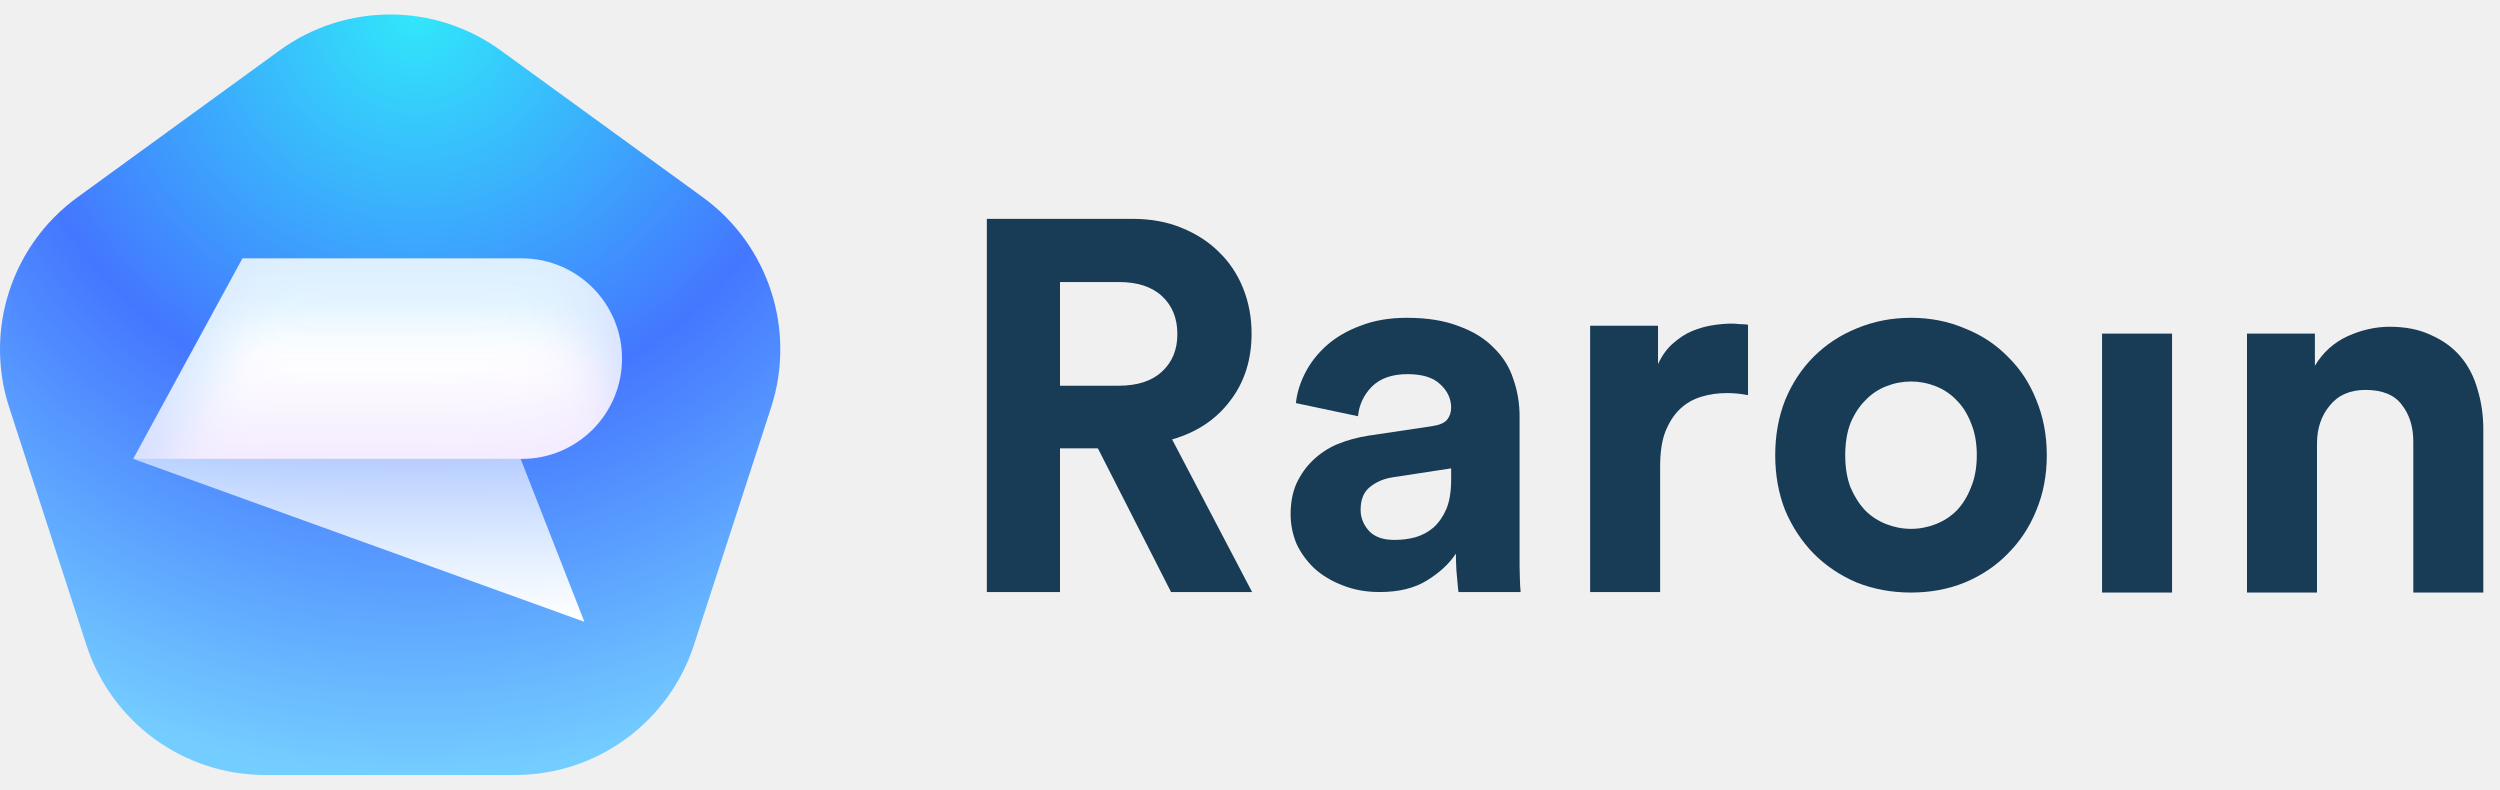
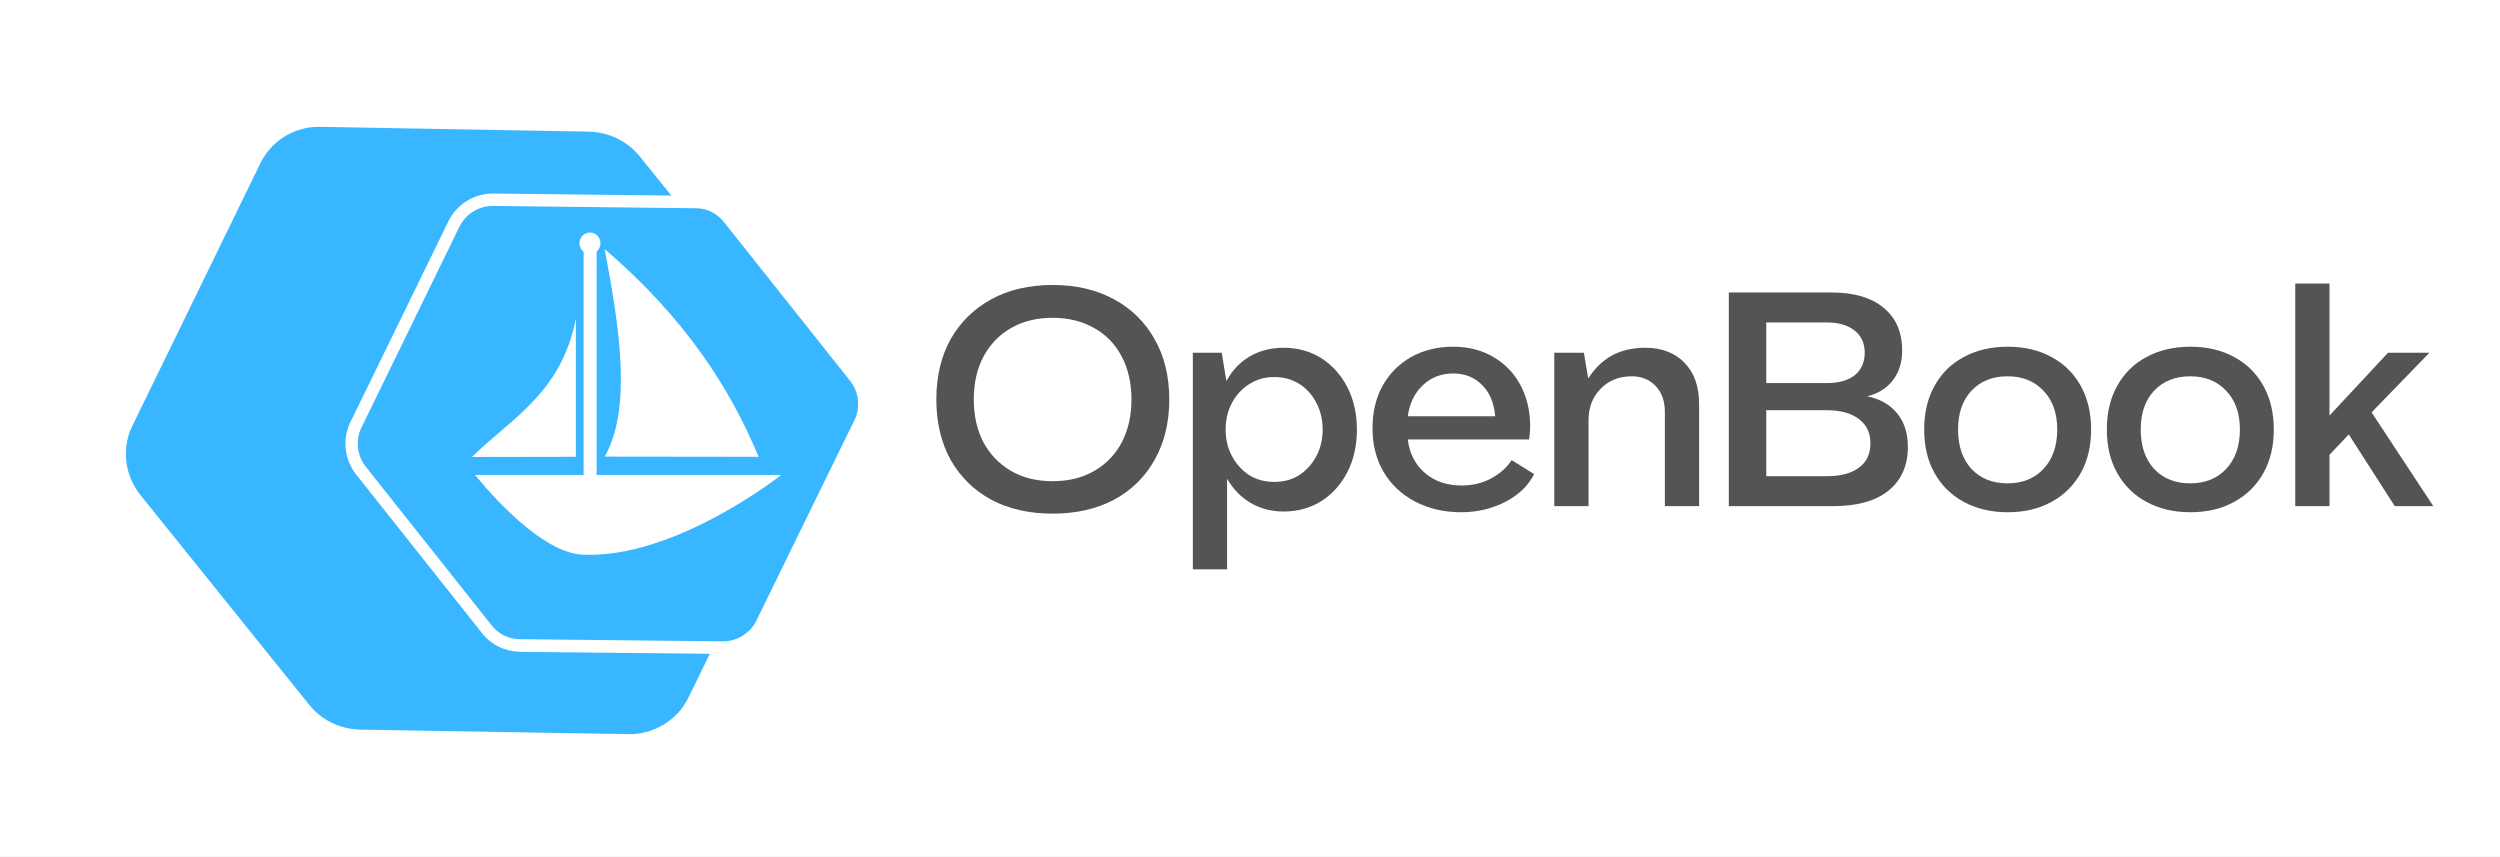
- <svg xmlns="http://www.w3.org/2000/svg" width="114" height="36" viewBox="0 0 114 36" fill="none">
-   <path d="M50.064 20.445H48.336V26.997H45V9.98H51.648C52.48 9.98 53.224 10.117 53.88 10.389C54.552 10.661 55.12 11.028 55.584 11.492C56.064 11.957 56.432 12.508 56.688 13.149C56.944 13.789 57.072 14.476 57.072 15.213C57.072 16.413 56.744 17.436 56.088 18.285C55.448 19.133 54.568 19.716 53.448 20.037L57.096 26.997H53.4L50.064 20.445ZM51.024 17.588C51.872 17.588 52.528 17.372 52.992 16.941C53.456 16.509 53.688 15.941 53.688 15.236C53.688 14.517 53.456 13.941 52.992 13.508C52.528 13.076 51.872 12.861 51.024 12.861H48.336V17.588H51.024Z" fill="#183B56" />
-   <path d="M58.852 23.445C58.852 22.916 58.941 22.453 59.117 22.052C59.309 21.637 59.565 21.276 59.885 20.973C60.205 20.669 60.572 20.428 60.989 20.253C61.42 20.076 61.885 19.948 62.38 19.869L65.284 19.436C65.621 19.389 65.853 19.293 65.981 19.148C66.109 18.988 66.172 18.805 66.172 18.596C66.172 18.18 66.004 17.82 65.668 17.517C65.349 17.212 64.853 17.061 64.18 17.061C63.477 17.061 62.932 17.253 62.548 17.637C62.181 18.02 61.972 18.468 61.925 18.98L59.093 18.381C59.141 17.916 59.285 17.453 59.525 16.988C59.764 16.524 60.093 16.108 60.508 15.741C60.925 15.373 61.437 15.076 62.044 14.852C62.653 14.613 63.356 14.492 64.156 14.492C65.085 14.492 65.876 14.62 66.532 14.877C67.189 15.117 67.716 15.444 68.117 15.861C68.532 16.261 68.829 16.733 69.004 17.276C69.197 17.82 69.293 18.389 69.293 18.98V24.788V25.82C69.293 25.82 69.308 26.788 69.341 26.997H66.508C66.477 26.837 66.445 26.285 66.412 26.012C66.397 25.724 66.388 25.468 66.388 25.244C66.085 25.709 65.644 26.116 65.069 26.468C64.508 26.82 63.788 26.997 62.908 26.997C62.285 26.997 61.717 26.892 61.205 26.684C60.709 26.492 60.285 26.236 59.932 25.916C59.581 25.581 59.309 25.204 59.117 24.788C58.941 24.357 58.852 23.909 58.852 23.445ZM63.581 24.62C63.916 24.62 64.237 24.581 64.54 24.5C64.861 24.404 65.141 24.253 65.38 24.044C65.621 23.82 65.812 23.541 65.957 23.204C66.1 22.852 66.172 22.413 66.172 21.884V21.357L63.508 21.765C63.093 21.828 62.74 21.98 62.453 22.221C62.181 22.445 62.044 22.788 62.044 23.253C62.044 23.605 62.172 23.924 62.428 24.212C62.684 24.485 63.069 24.62 63.581 24.62Z" fill="#183B56" />
-   <path d="M79.71 18.02C79.39 17.956 79.07 17.924 78.75 17.924C78.334 17.924 77.942 17.98 77.574 18.093C77.206 18.204 76.886 18.389 76.614 18.645C76.342 18.901 76.118 19.244 75.942 19.677C75.782 20.093 75.702 20.62 75.702 21.261V26.997H72.51V14.852H75.606V16.605C75.782 16.221 76.006 15.909 76.278 15.668C76.566 15.412 76.862 15.22 77.166 15.092C77.486 14.964 77.798 14.877 78.102 14.829C78.422 14.78 78.71 14.757 78.966 14.757C79.094 14.757 79.214 14.764 79.326 14.78C79.454 14.78 79.582 14.789 79.71 14.805V18.02Z" fill="#183B56" />
-   <path d="M87.142 24.116C87.526 24.116 87.902 24.044 88.27 23.901C88.638 23.756 88.958 23.549 89.23 23.276C89.502 22.988 89.718 22.637 89.878 22.221C90.054 21.805 90.142 21.317 90.142 20.756C90.142 20.197 90.054 19.709 89.878 19.293C89.718 18.877 89.502 18.532 89.23 18.261C88.958 17.973 88.638 17.756 88.27 17.613C87.902 17.468 87.526 17.396 87.142 17.396C86.758 17.396 86.382 17.468 86.014 17.613C85.646 17.756 85.326 17.973 85.054 18.261C84.782 18.532 84.558 18.877 84.382 19.293C84.222 19.709 84.142 20.197 84.142 20.756C84.142 21.317 84.222 21.805 84.382 22.221C84.558 22.637 84.782 22.988 85.054 23.276C85.326 23.549 85.646 23.756 86.014 23.901C86.382 24.044 86.758 24.116 87.142 24.116ZM87.142 14.492C88.022 14.492 88.838 14.652 89.59 14.973C90.358 15.277 91.014 15.709 91.558 16.268C92.118 16.812 92.55 17.468 92.854 18.236C93.174 19.005 93.334 19.845 93.334 20.756C93.334 21.669 93.174 22.509 92.854 23.276C92.55 24.029 92.118 24.684 91.558 25.244C91.014 25.805 90.358 26.244 89.59 26.564C88.838 26.869 88.022 27.02 87.142 27.02C86.262 27.02 85.438 26.869 84.67 26.564C83.918 26.244 83.262 25.805 82.702 25.244C82.158 24.684 81.726 24.029 81.406 23.276C81.102 22.509 80.95 21.669 80.95 20.756C80.95 19.845 81.102 19.005 81.406 18.236C81.726 17.468 82.158 16.812 82.702 16.268C83.262 15.709 83.918 15.277 84.67 14.973C85.438 14.652 86.262 14.492 87.142 14.492Z" fill="#183B56" />
-   <path d="M95.854 27.02V15.213H99.046V27.02H95.854Z" fill="#183B56" />
-   <path d="M105.655 27.02H102.463V15.213H105.559V16.677C105.927 16.069 106.423 15.62 107.047 15.332C107.687 15.044 108.327 14.9 108.967 14.9C109.703 14.9 110.335 15.028 110.863 15.284C111.407 15.524 111.855 15.852 112.207 16.268C112.559 16.684 112.815 17.18 112.975 17.756C113.151 18.332 113.239 18.941 113.239 19.581V27.02H110.047V20.133C110.047 19.46 109.871 18.901 109.519 18.453C109.183 18.005 108.631 17.78 107.863 17.78C107.159 17.78 106.615 18.02 106.231 18.5C105.847 18.965 105.655 19.541 105.655 20.229V27.02Z" fill="#183B56" />
-   <path d="M12.752 2.298C15.757 0.115 19.826 0.115 22.83 2.298L32.048 8.995C35.053 11.178 36.31 15.047 35.162 18.579L31.642 29.416C30.494 32.948 27.202 35.34 23.488 35.34H12.094C8.38 35.34 5.089 32.948 3.941 29.416L0.42 18.579C-0.728 15.047 0.53 11.178 3.534 8.995L12.752 2.298Z" fill="url(#paint0_radial_1713_6917)" />
-   <g filter="url(#filter0_ii_1713_6917)">
-     <path d="M11.057 11.781H23.791C26.316 11.781 28.363 13.829 28.363 16.354C28.363 18.879 26.316 20.926 23.791 20.926H6.074L11.057 11.781Z" fill="white" />
+ <svg xmlns="http://www.w3.org/2000/svg" xmlns:xlink="http://www.w3.org/1999/xlink" width="109.5pt" height="37.5pt" viewBox="0 0 109.5 37.5" version="1.1">
+   <defs>
+     <g>
+       <symbol overflow="visible" id="glyph0-0">
+         <path style="stroke:none;" d="" />
+       </symbol>
+       <symbol overflow="visible" id="glyph0-1">
+         <path style="stroke:none;" d="M 5.531 0.328 C 4.5 0.328 3.602 0.121 2.844 -0.281 C 2.082 -0.695 1.488 -1.281 1.062 -2.031 C 0.645 -2.789 0.438 -3.672 0.438 -4.672 C 0.438 -5.68 0.645 -6.562 1.062 -7.312 C 1.488 -8.059 2.082 -8.645 2.844 -9.062 C 3.602 -9.477 4.5 -9.688 5.531 -9.688 C 6.559 -9.688 7.457 -9.477 8.219 -9.062 C 8.988 -8.645 9.582 -8.059 10 -7.312 C 10.426 -6.562 10.641 -5.68 10.641 -4.672 C 10.641 -3.672 10.426 -2.789 10 -2.031 C 9.582 -1.281 8.988 -0.695 8.219 -0.281 C 7.457 0.121 6.559 0.328 5.531 0.328 Z M 5.531 -1.094 C 6.227 -1.094 6.836 -1.242 7.359 -1.547 C 7.879 -1.848 8.281 -2.266 8.562 -2.797 C 8.84 -3.336 8.984 -3.961 8.984 -4.672 C 8.984 -5.387 8.84 -6.016 8.562 -6.547 C 8.281 -7.086 7.879 -7.504 7.359 -7.797 C 6.836 -8.098 6.227 -8.25 5.531 -8.25 C 4.832 -8.25 4.223 -8.098 3.703 -7.797 C 3.191 -7.504 2.789 -7.086 2.5 -6.547 C 2.219 -6.016 2.078 -5.387 2.078 -4.672 C 2.078 -3.961 2.219 -3.336 2.5 -2.797 C 2.789 -2.266 3.191 -1.848 3.703 -1.547 C 4.223 -1.242 4.832 -1.094 5.531 -1.094 Z M 5.531 -1.094 " />
+       </symbol>
+       <symbol overflow="visible" id="glyph0-2">
+         <path style="stroke:none;" d="M 0.594 2.766 L 0.594 -6.719 L 1.859 -6.719 L 2.062 -5.5 L 2.078 -5.5 C 2.324 -5.957 2.664 -6.312 3.094 -6.562 C 3.52 -6.809 4.008 -6.938 4.562 -6.938 C 5.184 -6.938 5.738 -6.785 6.219 -6.484 C 6.695 -6.18 7.078 -5.758 7.359 -5.219 C 7.637 -4.676 7.781 -4.055 7.781 -3.359 C 7.781 -2.648 7.637 -2.023 7.359 -1.484 C 7.078 -0.941 6.695 -0.52 6.219 -0.219 C 5.738 0.082 5.184 0.234 4.562 0.234 C 4.031 0.234 3.551 0.105 3.125 -0.141 C 2.707 -0.387 2.363 -0.742 2.094 -1.203 L 2.094 2.766 Z M 4.156 -1.062 C 4.57 -1.062 4.938 -1.16 5.25 -1.359 C 5.57 -1.566 5.82 -1.844 6 -2.188 C 6.184 -2.527 6.281 -2.922 6.281 -3.359 C 6.281 -3.793 6.184 -4.188 6 -4.531 C 5.82 -4.883 5.57 -5.16 5.25 -5.359 C 4.938 -5.555 4.57 -5.656 4.156 -5.656 C 3.75 -5.656 3.383 -5.551 3.062 -5.344 C 2.75 -5.145 2.496 -4.871 2.312 -4.531 C 2.125 -4.188 2.031 -3.793 2.031 -3.359 C 2.031 -2.922 2.125 -2.527 2.312 -2.188 C 2.496 -1.844 2.75 -1.566 3.062 -1.359 C 3.383 -1.16 3.75 -1.062 4.156 -1.062 Z M 4.156 -1.062 " />
+       </symbol>
+       <symbol overflow="visible" id="glyph0-3">
+         <path style="stroke:none;" d="M 4.219 0.266 C 3.469 0.266 2.793 0.105 2.203 -0.203 C 1.617 -0.512 1.16 -0.945 0.828 -1.5 C 0.504 -2.059 0.344 -2.695 0.344 -3.406 C 0.344 -4.113 0.488 -4.734 0.781 -5.266 C 1.082 -5.805 1.5 -6.227 2.031 -6.531 C 2.57 -6.832 3.188 -6.984 3.875 -6.984 C 4.551 -6.984 5.141 -6.832 5.641 -6.531 C 6.148 -6.238 6.547 -5.824 6.828 -5.297 C 7.105 -4.773 7.25 -4.168 7.25 -3.484 C 7.25 -3.398 7.242 -3.301 7.234 -3.188 C 7.223 -3.082 7.211 -2.992 7.203 -2.922 L 1.891 -2.922 C 1.961 -2.316 2.211 -1.824 2.641 -1.453 C 3.066 -1.086 3.602 -0.906 4.25 -0.906 C 4.727 -0.906 5.16 -1.008 5.547 -1.219 C 5.941 -1.434 6.238 -1.703 6.438 -2.016 L 7.422 -1.406 C 7.18 -0.914 6.77 -0.512 6.188 -0.203 C 5.602 0.105 4.945 0.266 4.219 0.266 Z M 1.891 -3.938 L 5.719 -3.938 C 5.664 -4.527 5.473 -4.988 5.141 -5.312 C 4.805 -5.645 4.383 -5.812 3.875 -5.812 C 3.344 -5.812 2.895 -5.633 2.531 -5.281 C 2.176 -4.938 1.961 -4.488 1.891 -3.938 Z M 1.891 -3.938 " />
+       </symbol>
+       <symbol overflow="visible" id="glyph0-4">
+         <path style="stroke:none;" d="M 4.578 -6.938 C 5.305 -6.938 5.879 -6.715 6.297 -6.281 C 6.723 -5.852 6.938 -5.246 6.938 -4.469 L 6.938 0 L 5.438 0 L 5.438 -4.125 C 5.438 -4.602 5.301 -4.984 5.031 -5.266 C 4.77 -5.543 4.418 -5.688 3.984 -5.688 C 3.43 -5.688 2.977 -5.504 2.625 -5.141 C 2.27 -4.785 2.094 -4.32 2.094 -3.75 L 2.094 0 L 0.594 0 L 0.594 -6.719 L 1.891 -6.719 L 2.078 -5.609 L 2.094 -5.609 C 2.363 -6.035 2.703 -6.363 3.109 -6.594 C 3.523 -6.82 4.016 -6.938 4.578 -6.938 Z M 4.578 -6.938 " />
+       </symbol>
+       <symbol overflow="visible" id="glyph0-5">
+         <path style="stroke:none;" d="M 0.766 0 L 0.766 -9.359 L 5.281 -9.359 C 6.258 -9.359 7.016 -9.133 7.547 -8.688 C 8.086 -8.25 8.359 -7.621 8.359 -6.812 C 8.359 -6.301 8.223 -5.867 7.953 -5.516 C 7.691 -5.172 7.316 -4.934 6.828 -4.812 C 7.398 -4.695 7.836 -4.445 8.141 -4.062 C 8.449 -3.688 8.609 -3.195 8.609 -2.594 C 8.609 -1.77 8.32 -1.129 7.75 -0.672 C 7.188 -0.223 6.379 0 5.328 0 Z M 2.406 -5.391 L 5.047 -5.391 C 5.574 -5.391 5.988 -5.504 6.281 -5.734 C 6.57 -5.973 6.719 -6.301 6.719 -6.719 C 6.719 -7.133 6.57 -7.457 6.281 -7.688 C 5.988 -7.926 5.574 -8.047 5.047 -8.047 L 2.406 -8.047 Z M 2.406 -1.312 L 5.062 -1.312 C 5.664 -1.312 6.133 -1.438 6.469 -1.688 C 6.801 -1.934 6.969 -2.289 6.969 -2.75 C 6.969 -3.207 6.801 -3.562 6.469 -3.812 C 6.133 -4.07 5.664 -4.203 5.062 -4.203 L 2.406 -4.203 Z M 2.406 -1.312 " />
+       </symbol>
+       <symbol overflow="visible" id="glyph0-6">
+         <path style="stroke:none;" d="M 4 0.266 C 3.27 0.266 2.629 0.113 2.078 -0.188 C 1.523 -0.488 1.098 -0.91 0.797 -1.453 C 0.492 -1.992 0.344 -2.629 0.344 -3.359 C 0.344 -4.086 0.492 -4.723 0.797 -5.266 C 1.098 -5.816 1.523 -6.238 2.078 -6.531 C 2.629 -6.832 3.27 -6.984 4 -6.984 C 4.738 -6.984 5.379 -6.832 5.922 -6.531 C 6.473 -6.238 6.898 -5.816 7.203 -5.266 C 7.504 -4.723 7.656 -4.086 7.656 -3.359 C 7.656 -2.629 7.504 -1.992 7.203 -1.453 C 6.898 -0.91 6.473 -0.488 5.922 -0.188 C 5.379 0.113 4.738 0.266 4 0.266 Z M 4 -1 C 4.652 -1 5.18 -1.211 5.578 -1.641 C 5.973 -2.066 6.172 -2.641 6.172 -3.359 C 6.172 -4.066 5.973 -4.629 5.578 -5.047 C 5.18 -5.473 4.652 -5.688 4 -5.688 C 3.332 -5.688 2.801 -5.473 2.406 -5.047 C 2.02 -4.629 1.828 -4.066 1.828 -3.359 C 1.828 -2.641 2.02 -2.066 2.406 -1.641 C 2.801 -1.211 3.332 -1 4 -1 Z M 4 -1 " />
+       </symbol>
+       <symbol overflow="visible" id="glyph0-7">
+         <path style="stroke:none;" d="M 0.594 0 L 0.594 -9.75 L 2.094 -9.75 L 2.094 -3.969 L 4.656 -6.719 L 6.469 -6.719 L 3.938 -4.109 L 6.641 0 L 4.953 0 L 2.938 -3.141 L 2.094 -2.25 L 2.094 0 Z M 0.594 0 " />
+       </symbol>
+     </g>
+     <clipPath id="clip1">
+       <path d="M 0 0 L 109.5 0 L 109.5 37.5 L 0 37.5 Z M 0 0 " />
+     </clipPath>
+     <clipPath id="clip2">
+       <path d="M 5 5 L 36 5 L 36 32 L 5 32 Z M 5 5 " />
+     </clipPath>
+     <clipPath id="clip3">
+       <path d="M 14.902 0 L 39.27 11.918 L 26.688 37.637 L 2.324 25.719 Z M 14.902 0 " />
+     </clipPath>
+     <clipPath id="clip4">
+       <path d="M 14.902 0 L 39.27 11.918 L 26.688 37.637 L 2.324 25.719 Z M 14.902 0 " />
+     </clipPath>
+     <clipPath id="clip5">
+       <path d="M 5 5 L 37 5 L 37 33 L 5 33 Z M 5 5 " />
+     </clipPath>
+     <clipPath id="clip6">
+       <path d="M 14.902 0 L 39.27 11.918 L 26.688 37.637 L 2.324 25.719 Z M 14.902 0 " />
+     </clipPath>
+     <clipPath id="clip7">
+       <path d="M 14.902 0 L 39.27 11.918 L 26.688 37.637 L 2.324 25.719 Z M 14.902 0 " />
+     </clipPath>
+     <clipPath id="clip8">
+       <path d="M 15 8 L 38 8 L 38 29 L 15 29 Z M 15 8 " />
+     </clipPath>
+     <clipPath id="clip9">
+       <path d="M 22.301 4.25 L 40.574 13.188 L 30.973 32.812 L 12.699 23.879 Z M 22.301 4.25 " />
+     </clipPath>
+     <clipPath id="clip10">
+       <path d="M 22.301 4.25 L 40.574 13.188 L 30.973 32.812 L 12.699 23.879 Z M 22.301 4.25 " />
+     </clipPath>
+     <clipPath id="clip11">
+       <path d="M 15 8 L 39 8 L 39 29 L 15 29 Z M 15 8 " />
+     </clipPath>
+     <clipPath id="clip12">
+       <path d="M 22.301 4.25 L 40.574 13.188 L 30.973 32.812 L 12.699 23.879 Z M 22.301 4.25 " />
+     </clipPath>
+     <clipPath id="clip13">
+       <path d="M 22.301 4.25 L 40.574 13.188 L 30.973 32.812 L 12.699 23.879 Z M 22.301 4.25 " />
+     </clipPath>
+     <clipPath id="clip14">
+       <path d="M 20.664 10.184 L 34.227 10.184 L 34.227 24.5 L 20.664 24.5 Z M 20.664 10.184 " />
+     </clipPath>
+   </defs>
+   <g id="surface1">
+     <g clip-path="url(#clip1)" clip-rule="nonzero">
+       <rect x="0" y="0" width="109.5" height="37.5" style="fill:rgb(100%,100%,100%);fill-opacity:1;stroke:none;" />
+       <path style=" stroke:none;fill-rule:nonzero;fill:rgb(100%,100%,100%);fill-opacity:1;" d="M 0 0 L 110 0 L 110 37.672 L 0 37.672 Z M 0 0 " />
+       <path style=" stroke:none;fill-rule:nonzero;fill:rgb(100%,100%,100%);fill-opacity:1;" d="M 0 0 L 110 0 L 110 37.672 L 0 37.672 Z M 0 0 " />
+       <path style=" stroke:none;fill-rule:nonzero;fill:rgb(100%,100%,100%);fill-opacity:1;" d="M 0 0 L 110 0 L 110 37.672 L 0 37.672 Z M 0 0 " />
+     </g>
+     <g clip-path="url(#clip2)" clip-rule="nonzero">
+       <g clip-path="url(#clip3)" clip-rule="nonzero">
+         <g clip-path="url(#clip4)" clip-rule="nonzero">
+           <path style=" stroke:none;fill-rule:nonzero;fill:rgb(21.959%,71.37%,100%);fill-opacity:1;" d="M 25.797 6.121 L 14.008 5.906 C 13.043 5.898 12.164 6.438 11.738 7.301 L 6.121 18.82 C 5.703 19.672 5.816 20.711 6.43 21.457 L 13.82 30.641 C 14.289 31.23 15.008 31.582 15.758 31.59 L 27.555 31.789 C 28.531 31.805 29.41 31.27 29.836 30.402 L 35.465 18.891 C 35.887 18.023 35.77 17 35.156 16.25 L 27.734 7.066 C 27.27 6.48 26.562 6.137 25.797 6.121 Z M 25.797 6.121 " />
+         </g>
+       </g>
+     </g>
+     <g clip-path="url(#clip5)" clip-rule="nonzero">
+       <g clip-path="url(#clip6)" clip-rule="nonzero">
+         <g clip-path="url(#clip7)" clip-rule="nonzero">
+           <path style=" stroke:none;fill-rule:nonzero;fill:rgb(21.959%,71.37%,100%);fill-opacity:1;" d="M 14.52 31.652 C 14.141 31.469 13.805 31.199 13.535 30.859 L 6.145 21.676 C 5.461 20.82 5.316 19.633 5.793 18.66 L 11.41 7.141 C 11.895 6.156 12.906 5.535 14.012 5.555 L 25.805 5.766 C 26.672 5.789 27.477 6.18 28.023 6.852 L 35.426 16.039 C 36.121 16.902 36.254 18.082 35.777 19.059 L 30.145 30.57 C 29.668 31.543 28.637 32.172 27.543 32.156 L 15.746 31.957 C 15.316 31.938 14.895 31.84 14.52 31.652 Z M 25.805 6.48 L 14.012 6.27 C 13.188 6.254 12.414 6.723 12.055 7.457 L 6.438 18.977 C 6.078 19.707 6.188 20.598 6.707 21.234 L 14.098 30.418 C 14.496 30.93 15.105 31.227 15.754 31.23 L 27.551 31.43 C 28.375 31.445 29.141 30.988 29.5 30.254 L 35.129 18.742 C 35.488 18.008 35.379 17.121 34.863 16.48 L 27.461 7.289 C 27.059 6.781 26.449 6.484 25.805 6.48 Z M 25.805 6.48 " />
+         </g>
+       </g>
+     </g>
+     <g clip-path="url(#clip8)" clip-rule="nonzero">
+       <g clip-path="url(#clip9)" clip-rule="nonzero">
+         <g clip-path="url(#clip10)" clip-rule="nonzero">
+           <path style=" stroke:none;fill-rule:nonzero;fill:rgb(21.959%,71.37%,100%);fill-opacity:1;" d="M 30.469 8.848 L 21.594 8.746 C 20.871 8.746 20.203 9.156 19.883 9.816 L 15.594 18.609 C 15.273 19.262 15.355 20.047 15.812 20.613 L 21.328 27.562 C 21.676 28.004 22.215 28.27 22.777 28.273 L 31.656 28.363 C 32.391 28.367 33.055 27.957 33.379 27.297 L 37.676 18.508 C 38 17.848 37.914 17.07 37.457 16.504 L 31.922 9.559 C 31.57 9.113 31.043 8.855 30.469 8.848 Z M 30.469 8.848 " />
+         </g>
+       </g>
+     </g>
+     <g clip-path="url(#clip11)" clip-rule="nonzero">
+       <g clip-path="url(#clip12)" clip-rule="nonzero">
+         <g clip-path="url(#clip13)" clip-rule="nonzero">
+           <path style=" stroke:none;fill-rule:nonzero;fill:rgb(100%,100%,100%);fill-opacity:1;" d="M 21.848 28.328 C 21.562 28.188 21.312 27.984 21.109 27.727 L 15.598 20.781 C 15.086 20.133 14.984 19.23 15.348 18.488 L 19.637 9.699 C 20.004 8.945 20.77 8.469 21.602 8.477 L 30.477 8.578 C 31.125 8.59 31.73 8.883 32.137 9.391 L 37.66 16.344 C 38.18 16.996 38.273 17.891 37.91 18.637 L 33.613 27.422 C 33.25 28.164 32.469 28.648 31.645 28.641 L 22.766 28.551 C 22.445 28.539 22.129 28.465 21.848 28.328 Z M 30.469 9.121 L 21.598 9.02 C 20.977 9.012 20.395 9.375 20.121 9.934 L 15.832 18.727 C 15.559 19.285 15.637 19.957 16.02 20.441 L 21.535 27.391 C 21.832 27.773 22.289 28 22.777 27.996 L 31.656 28.09 C 32.273 28.098 32.855 27.742 33.129 27.184 L 37.426 18.398 C 37.699 17.84 37.621 17.164 37.234 16.68 L 31.711 9.73 C 31.414 9.344 30.957 9.121 30.469 9.121 Z M 30.469 9.121 " />
+         </g>
+       </g>
+     </g>
+     <g clip-path="url(#clip14)" clip-rule="nonzero">
+       <path style=" stroke:none;fill-rule:nonzero;fill:rgb(100%,100%,100%);fill-opacity:1;" d="M 25.84 10.184 C 25.586 10.184 25.379 10.395 25.379 10.656 C 25.379 10.809 25.453 10.941 25.562 11.027 L 25.562 20.801 L 20.809 20.801 C 20.809 20.801 23.465 24.191 25.492 24.293 C 29.555 24.5 34.219 20.801 34.219 20.801 L 26.133 20.801 L 26.133 11.02 C 26.234 10.93 26.301 10.801 26.301 10.656 C 26.301 10.395 26.094 10.184 25.84 10.184 Z M 26.484 10.906 C 27.168 14.496 27.664 17.934 26.484 20 L 33.227 20.008 C 31.965 16.973 30.008 13.938 26.484 10.906 Z M 25.223 13.953 C 24.586 17.242 22.336 18.363 20.672 20.016 L 25.223 20.008 Z M 25.223 13.953 " />
+     </g>
+     <g style="fill:rgb(32.939%,32.939%,32.939%);fill-opacity:1;">
+       <use xlink:href="#glyph0-1" x="40.574" y="22.17" />
+     </g>
+     <g style="fill:rgb(32.939%,32.939%,32.939%);fill-opacity:1;">
+       <use xlink:href="#glyph0-2" x="51.652" y="22.17" />
+     </g>
+     <g style="fill:rgb(32.939%,32.939%,32.939%);fill-opacity:1;">
+       <use xlink:href="#glyph0-3" x="59.772" y="22.17" />
+     </g>
+     <g style="fill:rgb(32.939%,32.939%,32.939%);fill-opacity:1;">
+       <use xlink:href="#glyph0-4" x="67.483" y="22.17" />
+     </g>
+     <g style="fill:rgb(32.939%,32.939%,32.939%);fill-opacity:1;">
+       <use xlink:href="#glyph0-5" x="74.956" y="22.17" />
+     </g>
+     <g style="fill:rgb(32.939%,32.939%,32.939%);fill-opacity:1;">
+       <use xlink:href="#glyph0-6" x="83.935" y="22.17" />
+     </g>
+     <g style="fill:rgb(32.939%,32.939%,32.939%);fill-opacity:1;">
+       <use xlink:href="#glyph0-6" x="91.936" y="22.17" />
+     </g>
+     <g style="fill:rgb(32.939%,32.939%,32.939%);fill-opacity:1;">
+       <use xlink:href="#glyph0-7" x="99.938" y="22.17" />
+     </g>
  </g>
-   <path d="M6.074 20.926H23.742L26.649 28.355L6.074 20.926Z" fill="url(#paint1_linear_1713_6917)" />
-   <defs>
-     <filter id="filter0_ii_1713_6917" x="6.074" y="9.781" width="22.289" height="13.144" filterUnits="userSpaceOnUse" color-interpolation-filters="sRGB">
-       <feFlood flood-opacity="0" result="BackgroundImageFix" />
-       <feBlend mode="normal" in="SourceGraphic" in2="BackgroundImageFix" result="shape" />
-       <feColorMatrix in="SourceAlpha" type="matrix" values="0 0 0 0 0 0 0 0 0 0 0 0 0 0 0 0 0 0 127 0" result="hardAlpha" />
-       <feOffset dy="3" />
-       <feGaussianBlur stdDeviation="1" />
-       <feComposite in2="hardAlpha" operator="arithmetic" k2="-1" k3="1" />
-       <feColorMatrix type="matrix" values="0 0 0 0 0.227 0 0 0 0 0.706 0 0 0 0 0.992 0 0 0 0.16 0" />
-       <feBlend mode="normal" in2="shape" result="effect1_innerShadow_1713_6917" />
-       <feColorMatrix in="SourceAlpha" type="matrix" values="0 0 0 0 0 0 0 0 0 0 0 0 0 0 0 0 0 0 127 0" result="hardAlpha" />
-       <feOffset dy="-2" />
-       <feGaussianBlur stdDeviation="2" />
-       <feComposite in2="hardAlpha" operator="arithmetic" k2="-1" k3="1" />
-       <feColorMatrix type="matrix" values="0 0 0 0 0.659 0 0 0 0 0.459 0 0 0 0 1 0 0 0 0.16 0" />
-       <feBlend mode="normal" in2="effect1_innerShadow_1713_6917" result="effect2_innerShadow_1713_6917" />
-     </filter>
-     <radialGradient id="paint0_radial_1713_6917" cx="0" cy="0" r="1" gradientUnits="userSpaceOnUse" gradientTransform="translate(18.9034 0.660402) rotate(91.8365) scale(34.6972 35.5993)">
-       <stop stop-color="#31E7FA" />
-       <stop offset="0.526" stop-color="#4477FF" />
-       <stop offset="1" stop-color="#74CDFF" />
-     </radialGradient>
-     <linearGradient id="paint1_linear_1713_6917" x1="16.361" y1="20.926" x2="16.361" y2="28.355" gradientUnits="userSpaceOnUse">
-       <stop stop-color="white" stop-opacity="0.6" />
-       <stop offset="1" stop-color="white" />
-     </linearGradient>
-   </defs>
</svg>
